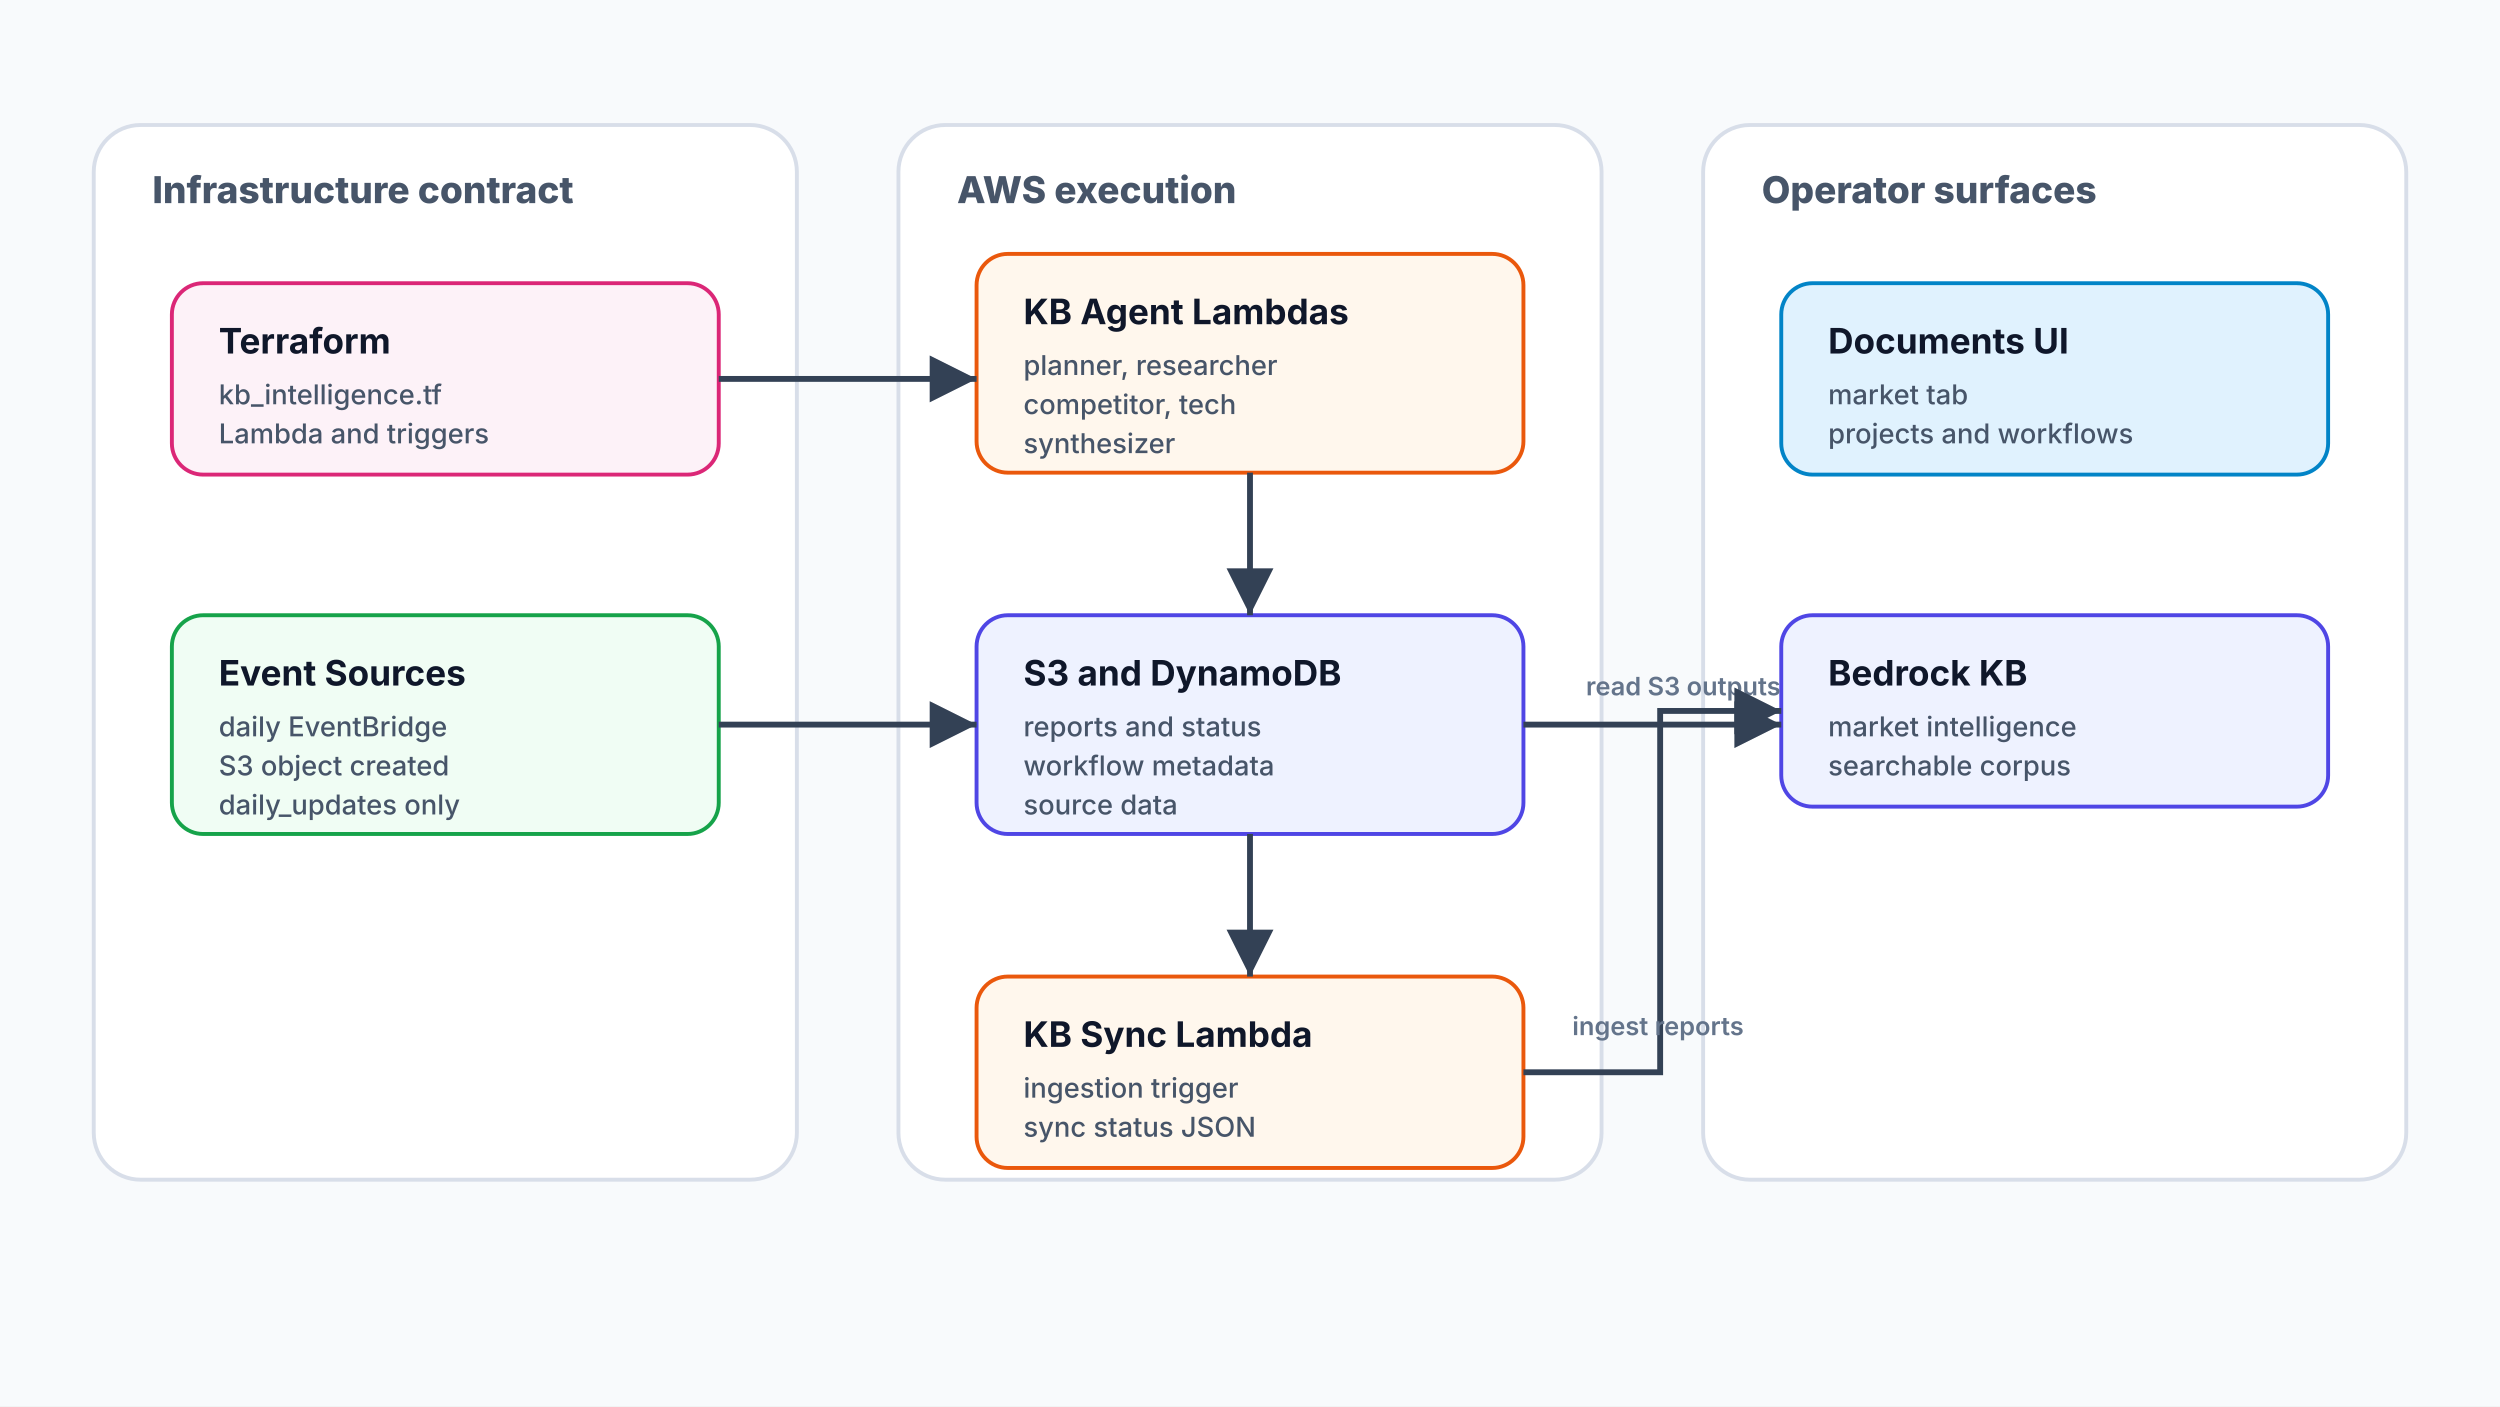
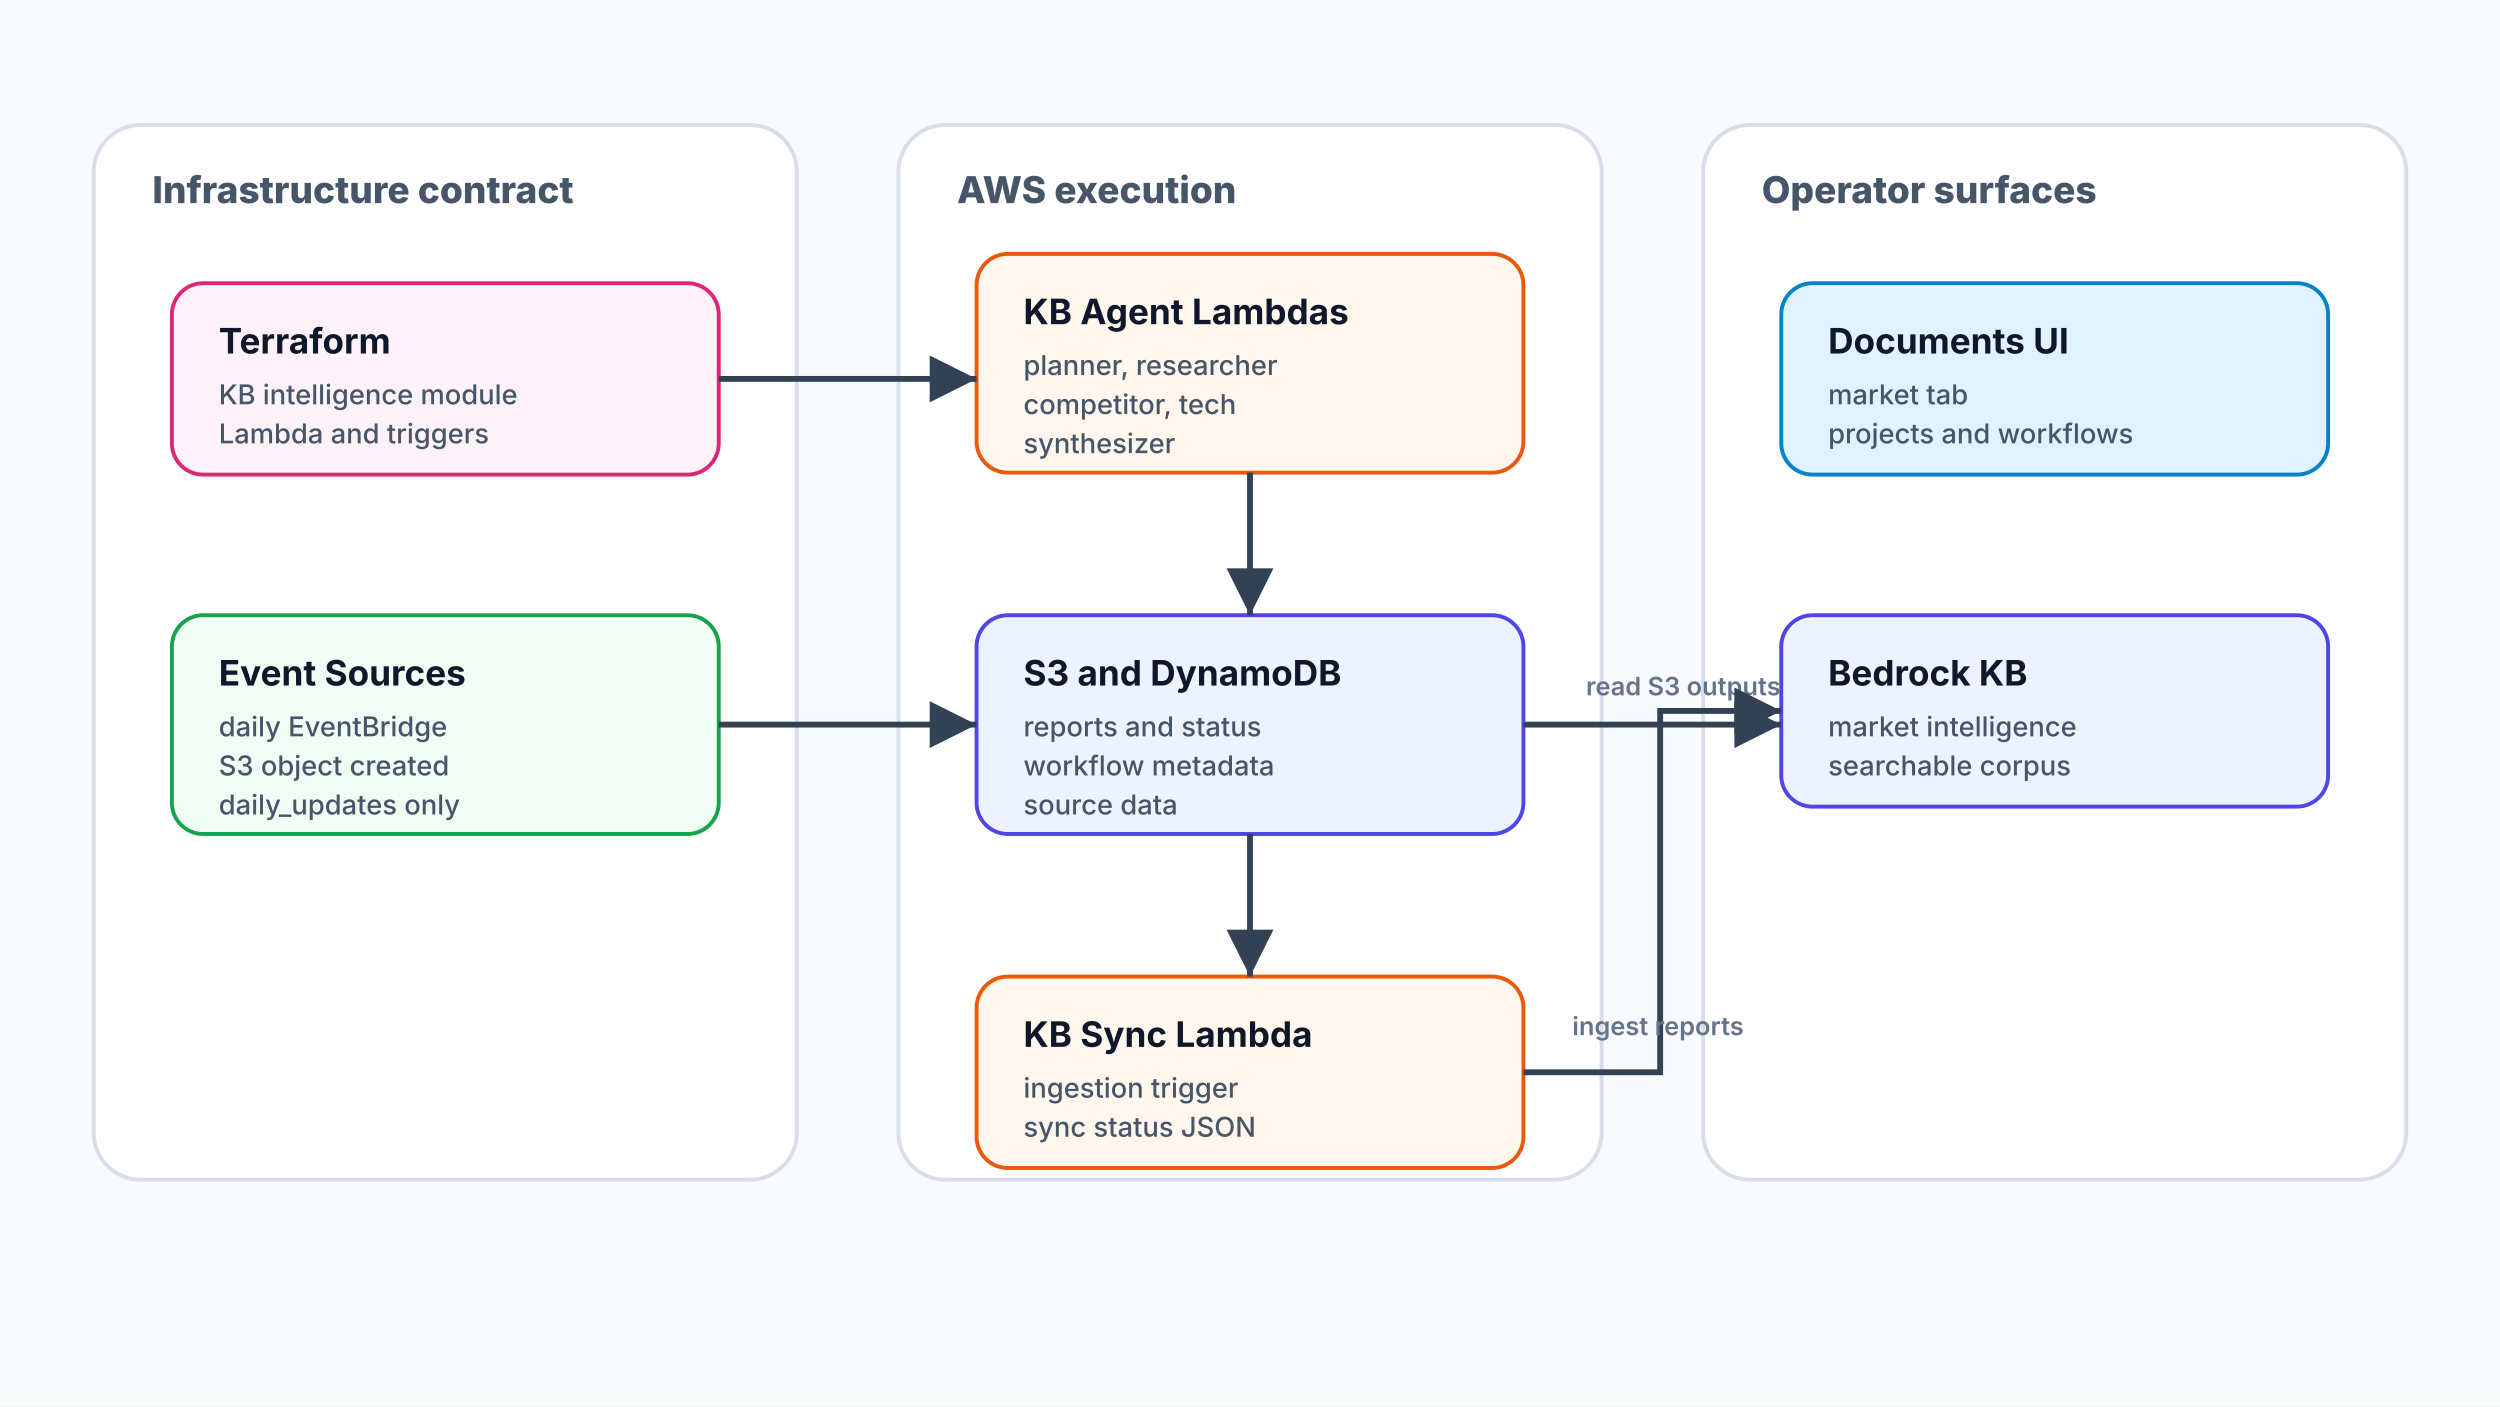
<svg xmlns="http://www.w3.org/2000/svg" width="1280" height="720" viewBox="0 0 1280 720" role="img" aria-labelledby="title desc">
  <defs>
    <marker id="arrow" markerWidth="12" markerHeight="12" refX="10" refY="6" orient="auto" markerUnits="strokeWidth">
      <path d="M2,2 L10,6 L2,10 Z" fill="#334155" />
    </marker>
    <style>
      .bg { fill: #f8fafc; }
      .zone { fill: #ffffff; stroke: #d8dee9; stroke-width: 2; rx: 24; }
      .zone-title { fill: #475569; font: 800 19px system-ui, -apple-system, Segoe UI, sans-serif; }
      .node rect { stroke-width: 2; rx: 16; }
      .node text { fill: #0f172a; font: 700 18px system-ui, -apple-system, Segoe UI, sans-serif; }
      .node .sub { fill: #475569; font: 500 14px system-ui, -apple-system, Segoe UI, sans-serif; }
      .ops rect { fill: #fdf2f8; stroke: #db2777; }
      .lambda rect { fill: #fff7ed; stroke: #ea580c; }
      .data rect { fill: #eef2ff; stroke: #4f46e5; }
      .front rect { fill: #e0f2fe; stroke: #0284c7; }
      .event rect { fill: #f0fdf4; stroke: #16a34a; }
      .line { fill: none; stroke: #334155; stroke-width: 3; marker-end: url(#arrow); }
      .label { fill: #64748b; font: 600 13px system-ui, -apple-system, Segoe UI, sans-serif; }
    </style>
  </defs>
  <rect class="bg" width="1280" height="720" />
  <rect class="zone" x="48" y="64" width="360" height="540" />
  <text class="zone-title" x="78" y="104">Infrastructure contract</text>
  <rect class="zone" x="460" y="64" width="360" height="540" />
  <text class="zone-title" x="490" y="104">AWS execution</text>
  <rect class="zone" x="872" y="64" width="360" height="540" />
  <text class="zone-title" x="902" y="104">Operator surfaces</text>
  <g class="node ops" transform="translate(88 145)">
    <rect width="280" height="98" />
    <text x="24" y="36">
      <tspan>Terraform</tspan>
    </text>
    <text class="sub" x="24" y="62">
-       <tspan>kb_intelligence.tf</tspan>
+       <tspan>KB intelligence module</tspan>
    </text>
    <text class="sub" x="24" y="82">
      <tspan>Lambda and triggers</tspan>
    </text>
  </g>
  <g class="node event" transform="translate(88 315)">
    <rect width="280" height="112" />
    <text x="24" y="36">
      <tspan>Event Sources</tspan>
    </text>
    <text class="sub" x="24" y="62">
      <tspan>daily EventBridge</tspan>
    </text>
    <text class="sub" x="24" y="82">
      <tspan>S3 object created</tspan>
    </text>
    <text class="sub" x="24" y="102">
      <tspan>daily_updates only</tspan>
    </text>
  </g>
  <g class="node lambda" transform="translate(500 130)">
    <rect width="280" height="112" />
    <text x="24" y="36">
      <tspan>KB Agent Lambdas</tspan>
    </text>
    <text class="sub" x="24" y="62">
      <tspan>planner, researcher</tspan>
    </text>
    <text class="sub" x="24" y="82">
      <tspan>competitor, tech</tspan>
    </text>
    <text class="sub" x="24" y="102">
      <tspan>synthesizer</tspan>
    </text>
  </g>
  <g class="node data" transform="translate(500 315)">
    <rect width="280" height="112" />
    <text x="24" y="36">
      <tspan>S3 and DynamoDB</tspan>
    </text>
    <text class="sub" x="24" y="62">
      <tspan>reports and status</tspan>
    </text>
    <text class="sub" x="24" y="82">
      <tspan>workflow metadata</tspan>
    </text>
    <text class="sub" x="24" y="102">
      <tspan>source data</tspan>
    </text>
  </g>
  <g class="node lambda" transform="translate(500 500)">
    <rect width="280" height="98" />
    <text x="24" y="36">
      <tspan>KB Sync Lambda</tspan>
    </text>
    <text class="sub" x="24" y="62">
      <tspan>ingestion trigger</tspan>
    </text>
    <text class="sub" x="24" y="82">
      <tspan>sync status JSON</tspan>
    </text>
  </g>
  <g class="node front" transform="translate(912 145)">
    <rect width="280" height="98" />
    <text x="24" y="36">
      <tspan>Documents UI</tspan>
    </text>
    <text class="sub" x="24" y="62">
      <tspan>market tab</tspan>
    </text>
    <text class="sub" x="24" y="82">
      <tspan>projects and workflows</tspan>
    </text>
  </g>
  <g class="node data" transform="translate(912 315)">
    <rect width="280" height="98" />
    <text x="24" y="36">
      <tspan>Bedrock KB</tspan>
    </text>
    <text class="sub" x="24" y="62">
      <tspan>market intelligence</tspan>
    </text>
    <text class="sub" x="24" y="82">
      <tspan>searchable corpus</tspan>
    </text>
  </g>
  <path class="line" d="M368 194 H500" />
  <path class="line" d="M368 371 H500" />
  <path class="line" d="M640 242 V315" />
  <path class="line" d="M640 427 V500" />
  <path class="line" d="M780 371 H912" />
  <text class="label" x="812" y="356">read S3 outputs</text>
  <path class="line" d="M780 549 H850 V364 H912" />
  <text class="label" x="805" y="530">ingest reports</text>
</svg>
